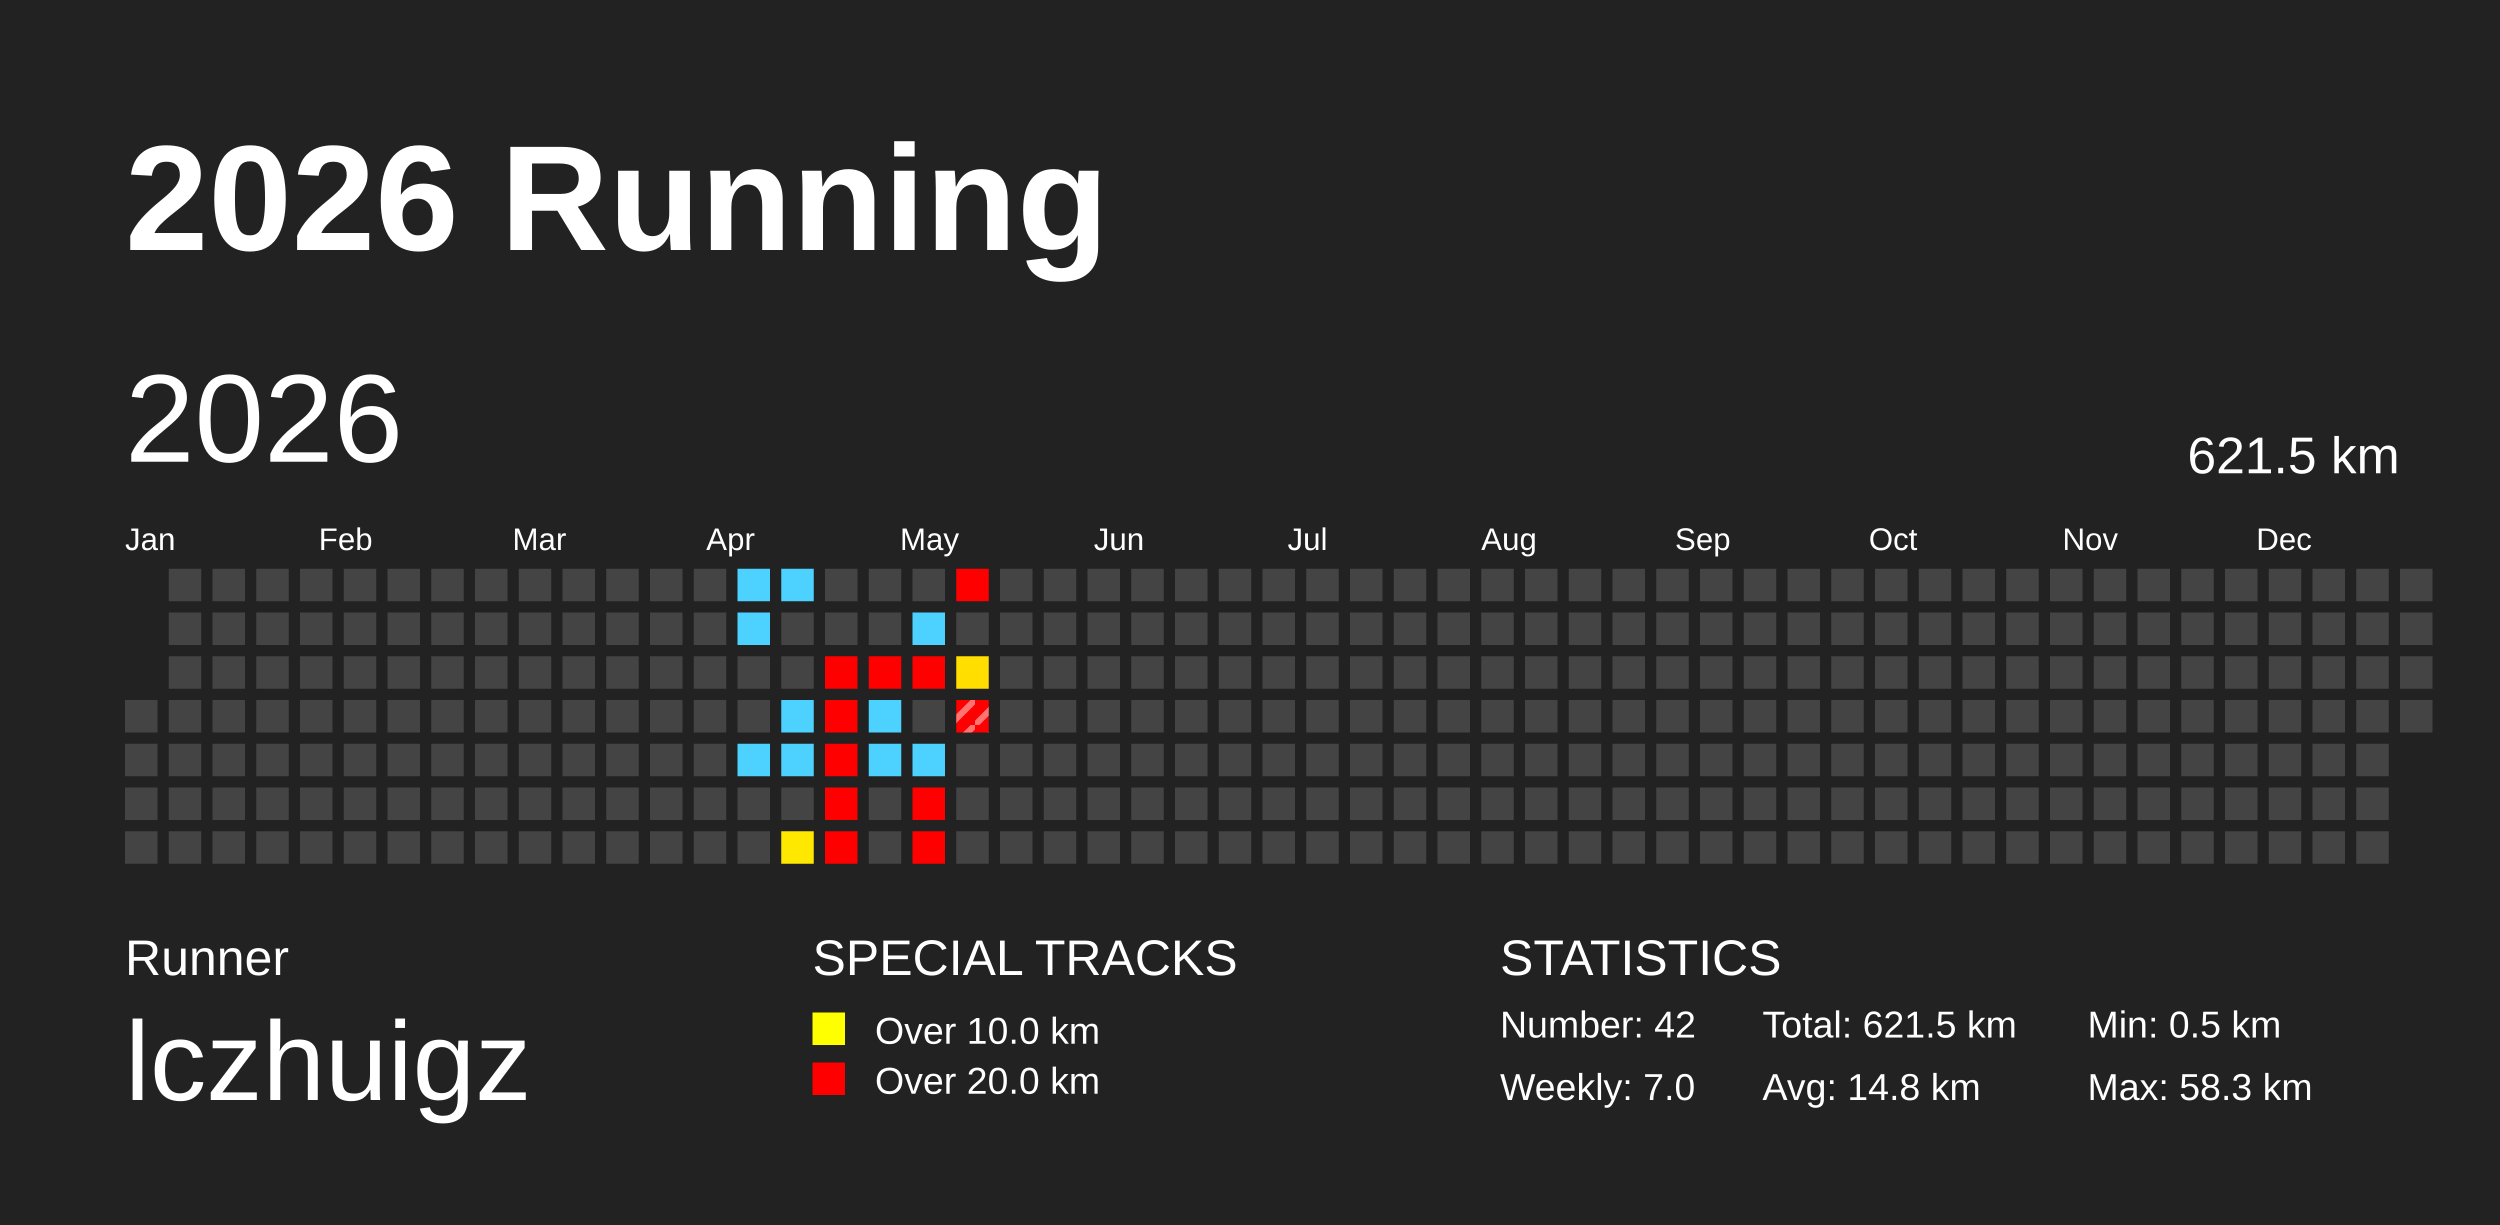
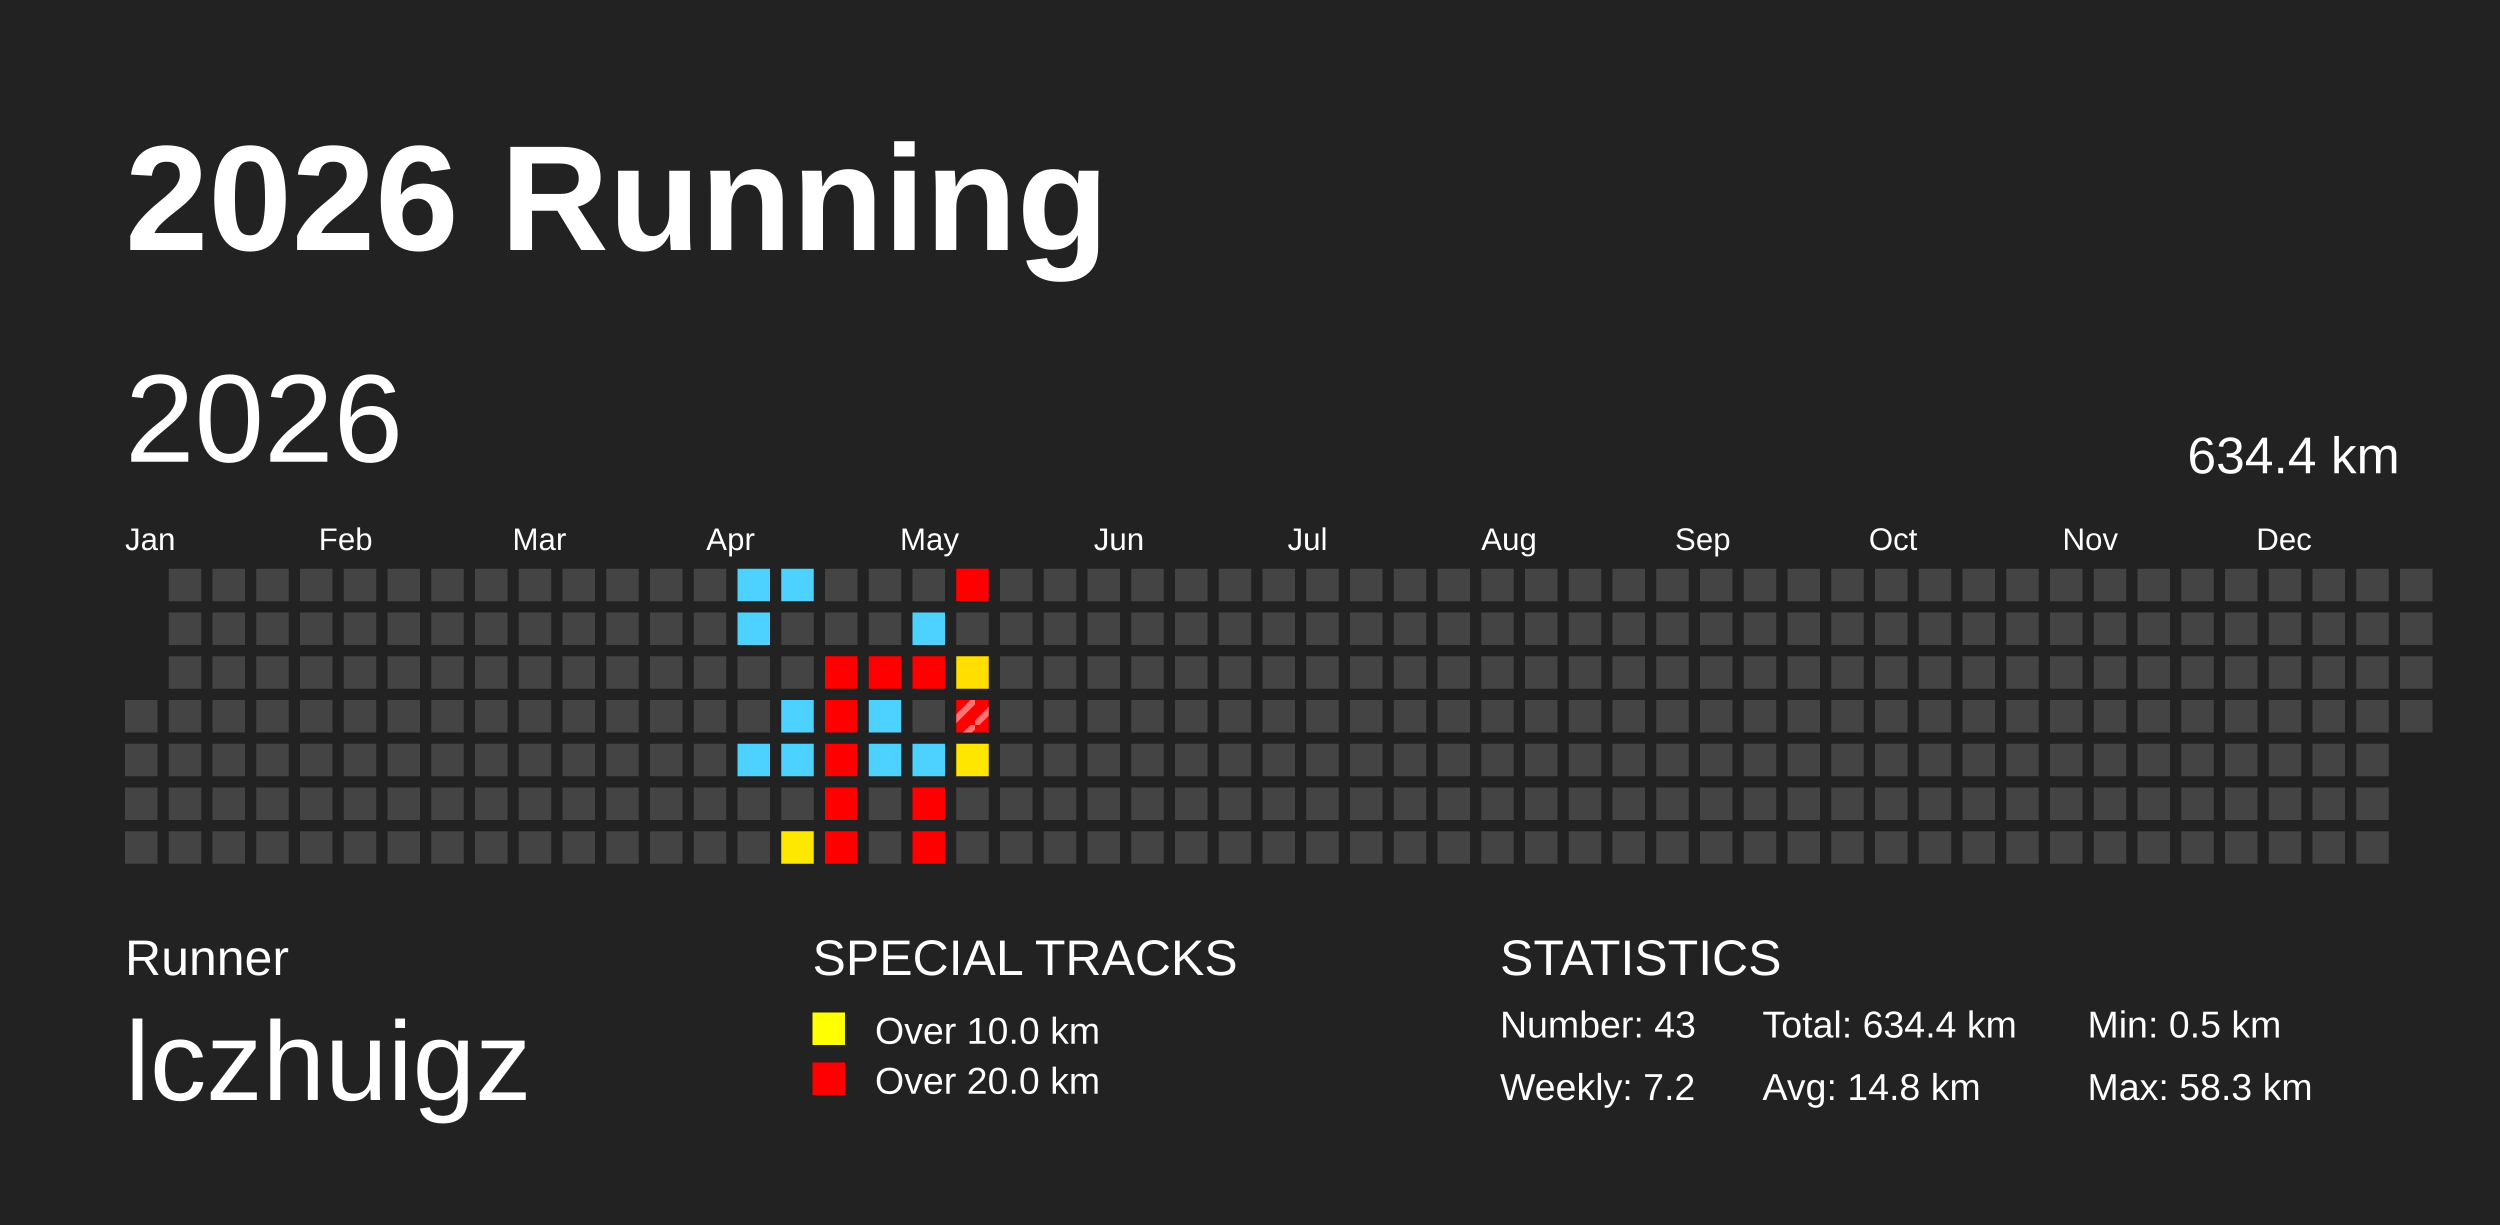
<svg xmlns="http://www.w3.org/2000/svg" baseProfile="full" height="98mm" version="1.1" viewBox="0,0,200,98" width="200mm">
  <defs>
    <pattern height="2" id="indoor-stripe" patternUnits="userSpaceOnUse" width="2">
      <line stroke="white" stroke-opacity="0.45" stroke-width="0.5" x1="0" x2="2" y1="2" y2="0" />
    </pattern>
  </defs>
  <rect fill="#222222" height="98" width="200" x="0" y="0" />
  <text fill="#FFFFFF" style="font-size:12px; font-family:Arial; font-weight:bold;" x="10" y="20">2026 Running</text>
  <text fill="#FFFFFF" style="font-size:4px; font-family:Arial" x="10" y="78">Runner</text>
  <text fill="#FFFFFF" style="font-size:9px; font-family:Arial" x="10" y="88">lczhuigz</text>
  <text fill="#FFFFFF" style="font-size:4px; font-family:Arial" x="65" y="78">SPECIAL TRACKS</text>
  <rect fill="yellow" height="2.6" width="2.6" x="65" y="81" />
  <text fill="#FFFFFF" style="font-size:3px; font-family:Arial" x="70" y="83.5">Over 10.0 km</text>
  <rect fill="red" height="2.6" width="2.6" x="65" y="85" />
  <text fill="#FFFFFF" style="font-size:3px; font-family:Arial" x="70" y="87.5">Over 20.0 km</text>
  <text fill="#FFFFFF" style="font-size:4px; font-family:Arial" x="120" y="78">STATISTICS</text>
-   <text fill="#FFFFFF" style="font-size:3px; font-family:Arial" x="120" y="83">Number: 42</text>
-   <text fill="#FFFFFF" style="font-size:3px; font-family:Arial" x="120" y="88">Weekly: 7.0</text>
-   <text fill="#FFFFFF" style="font-size:3px; font-family:Arial" x="141" y="83">Total: 621.5 km</text>
+   <text fill="#FFFFFF" style="font-size:3px; font-family:Arial" x="120" y="83">Number: 43</text>
+   <text fill="#FFFFFF" style="font-size:3px; font-family:Arial" x="120" y="88">Weekly: 7.2</text>
+   <text fill="#FFFFFF" style="font-size:3px; font-family:Arial" x="141" y="83">Total: 634.4 km</text>
  <text fill="#FFFFFF" style="font-size:3px; font-family:Arial" x="141" y="88">Avg: 14.8 km</text>
  <text fill="#FFFFFF" style="font-size:3px; font-family:Arial" x="167" y="83">Min: 0.5 km</text>
  <text fill="#FFFFFF" style="font-size:3px; font-family:Arial" x="167" y="88">Max: 58.3 km</text>
  <text dominant-baseline="hanging" fill="#FFFFFF" style="font-size:10.0px; font-family:Arial;" x="10" y="30">2026</text>
-   <text dominant-baseline="hanging" fill="#FFFFFF" style="font-size:4.125px; font-family:Arial;" x="175" y="35">621.5 km</text>
+   <text dominant-baseline="hanging" fill="#FFFFFF" style="font-size:4.125px; font-family:Arial;" x="175" y="35">634.4 km</text>
  <text fill="#FFFFFF" style="font-size:2.5px; font-family:Arial" x="10.0" y="44">Jan</text>
  <text fill="#FFFFFF" style="font-size:2.5px; font-family:Arial" x="25.5" y="44">Feb</text>
  <text fill="#FFFFFF" style="font-size:2.5px; font-family:Arial" x="41.0" y="44">Mar</text>
  <text fill="#FFFFFF" style="font-size:2.5px; font-family:Arial" x="56.5" y="44">Apr</text>
  <text fill="#FFFFFF" style="font-size:2.5px; font-family:Arial" x="72.0" y="44">May</text>
  <text fill="#FFFFFF" style="font-size:2.5px; font-family:Arial" x="87.5" y="44">Jun</text>
  <text fill="#FFFFFF" style="font-size:2.5px; font-family:Arial" x="103.0" y="44">Jul</text>
  <text fill="#FFFFFF" style="font-size:2.5px; font-family:Arial" x="118.5" y="44">Aug</text>
  <text fill="#FFFFFF" style="font-size:2.5px; font-family:Arial" x="134.0" y="44">Sep</text>
  <text fill="#FFFFFF" style="font-size:2.5px; font-family:Arial" x="149.5" y="44">Oct</text>
  <text fill="#FFFFFF" style="font-size:2.5px; font-family:Arial" x="165.0" y="44">Nov</text>
  <text fill="#FFFFFF" style="font-size:2.5px; font-family:Arial" x="180.5" y="44">Dec</text>
  <rect fill="#444444" height="2.6" width="2.6" x="10.0" y="56.0" />
  <rect fill="#444444" height="2.6" width="2.6" x="10.0" y="59.5" />
  <rect fill="#444444" height="2.6" width="2.6" x="10.0" y="63.0" />
  <rect fill="#444444" height="2.6" width="2.6" x="10.0" y="66.5" />
  <rect fill="#444444" height="2.6" width="2.6" x="13.5" y="45.5" />
  <rect fill="#444444" height="2.6" width="2.6" x="13.5" y="49.0" />
  <rect fill="#444444" height="2.6" width="2.6" x="13.5" y="52.5" />
  <rect fill="#444444" height="2.6" width="2.6" x="13.5" y="56.0" />
  <rect fill="#444444" height="2.6" width="2.6" x="13.5" y="59.5" />
  <rect fill="#444444" height="2.6" width="2.6" x="13.5" y="63.0" />
  <rect fill="#444444" height="2.6" width="2.6" x="13.5" y="66.5" />
  <rect fill="#444444" height="2.6" width="2.6" x="17.0" y="45.5" />
  <rect fill="#444444" height="2.6" width="2.6" x="17.0" y="49.0" />
  <rect fill="#444444" height="2.6" width="2.6" x="17.0" y="52.5" />
  <rect fill="#444444" height="2.6" width="2.6" x="17.0" y="56.0" />
  <rect fill="#444444" height="2.6" width="2.6" x="17.0" y="59.5" />
  <rect fill="#444444" height="2.6" width="2.6" x="17.0" y="63.0" />
  <rect fill="#444444" height="2.6" width="2.6" x="17.0" y="66.5" />
  <rect fill="#444444" height="2.6" width="2.6" x="20.5" y="45.5" />
  <rect fill="#444444" height="2.6" width="2.6" x="20.5" y="49.0" />
  <rect fill="#444444" height="2.6" width="2.6" x="20.5" y="52.5" />
  <rect fill="#444444" height="2.6" width="2.6" x="20.5" y="56.0" />
  <rect fill="#444444" height="2.6" width="2.6" x="20.5" y="59.5" />
  <rect fill="#444444" height="2.6" width="2.6" x="20.5" y="63.0" />
  <rect fill="#444444" height="2.6" width="2.6" x="20.5" y="66.5" />
  <rect fill="#444444" height="2.6" width="2.6" x="24.0" y="45.5" />
  <rect fill="#444444" height="2.6" width="2.6" x="24.0" y="49.0" />
  <rect fill="#444444" height="2.6" width="2.6" x="24.0" y="52.5" />
  <rect fill="#444444" height="2.6" width="2.6" x="24.0" y="56.0" />
  <rect fill="#444444" height="2.6" width="2.6" x="24.0" y="59.5" />
  <rect fill="#444444" height="2.6" width="2.6" x="24.0" y="63.0" />
  <rect fill="#444444" height="2.6" width="2.6" x="24.0" y="66.5" />
  <rect fill="#444444" height="2.6" width="2.6" x="27.5" y="45.5" />
  <rect fill="#444444" height="2.6" width="2.6" x="27.5" y="49.0" />
  <rect fill="#444444" height="2.6" width="2.6" x="27.5" y="52.5" />
  <rect fill="#444444" height="2.6" width="2.6" x="27.5" y="56.0" />
  <rect fill="#444444" height="2.6" width="2.6" x="27.5" y="59.5" />
  <rect fill="#444444" height="2.6" width="2.6" x="27.5" y="63.0" />
  <rect fill="#444444" height="2.6" width="2.6" x="27.5" y="66.5" />
  <rect fill="#444444" height="2.6" width="2.6" x="31.0" y="45.5" />
  <rect fill="#444444" height="2.6" width="2.6" x="31.0" y="49.0" />
  <rect fill="#444444" height="2.6" width="2.6" x="31.0" y="52.5" />
  <rect fill="#444444" height="2.6" width="2.6" x="31.0" y="56.0" />
  <rect fill="#444444" height="2.6" width="2.6" x="31.0" y="59.5" />
  <rect fill="#444444" height="2.6" width="2.6" x="31.0" y="63.0" />
  <rect fill="#444444" height="2.6" width="2.6" x="31.0" y="66.5" />
  <rect fill="#444444" height="2.6" width="2.6" x="34.5" y="45.5" />
  <rect fill="#444444" height="2.6" width="2.6" x="34.5" y="49.0" />
  <rect fill="#444444" height="2.6" width="2.6" x="34.5" y="52.5" />
  <rect fill="#444444" height="2.6" width="2.6" x="34.5" y="56.0" />
  <rect fill="#444444" height="2.6" width="2.6" x="34.5" y="59.5" />
  <rect fill="#444444" height="2.6" width="2.6" x="34.5" y="63.0" />
  <rect fill="#444444" height="2.6" width="2.6" x="34.5" y="66.5" />
  <rect fill="#444444" height="2.6" width="2.6" x="38.0" y="45.5" />
  <rect fill="#444444" height="2.6" width="2.6" x="38.0" y="49.0" />
  <rect fill="#444444" height="2.6" width="2.6" x="38.0" y="52.5" />
  <rect fill="#444444" height="2.6" width="2.6" x="38.0" y="56.0" />
  <rect fill="#444444" height="2.6" width="2.6" x="38.0" y="59.5" />
  <rect fill="#444444" height="2.6" width="2.6" x="38.0" y="63.0" />
  <rect fill="#444444" height="2.6" width="2.6" x="38.0" y="66.5" />
  <rect fill="#444444" height="2.6" width="2.6" x="41.5" y="45.5" />
  <rect fill="#444444" height="2.6" width="2.6" x="41.5" y="49.0" />
  <rect fill="#444444" height="2.6" width="2.6" x="41.5" y="52.5" />
  <rect fill="#444444" height="2.6" width="2.6" x="41.5" y="56.0" />
  <rect fill="#444444" height="2.6" width="2.6" x="41.5" y="59.5" />
  <rect fill="#444444" height="2.6" width="2.6" x="41.5" y="63.0" />
  <rect fill="#444444" height="2.6" width="2.6" x="41.5" y="66.5" />
  <rect fill="#444444" height="2.6" width="2.6" x="45.0" y="45.5" />
  <rect fill="#444444" height="2.6" width="2.6" x="45.0" y="49.0" />
  <rect fill="#444444" height="2.6" width="2.6" x="45.0" y="52.5" />
  <rect fill="#444444" height="2.6" width="2.6" x="45.0" y="56.0" />
  <rect fill="#444444" height="2.6" width="2.6" x="45.0" y="59.5" />
  <rect fill="#444444" height="2.6" width="2.6" x="45.0" y="63.0" />
  <rect fill="#444444" height="2.6" width="2.6" x="45.0" y="66.5" />
  <rect fill="#444444" height="2.6" width="2.6" x="48.5" y="45.5" />
  <rect fill="#444444" height="2.6" width="2.6" x="48.5" y="49.0" />
  <rect fill="#444444" height="2.6" width="2.6" x="48.5" y="52.5" />
  <rect fill="#444444" height="2.6" width="2.6" x="48.5" y="56.0" />
  <rect fill="#444444" height="2.6" width="2.6" x="48.5" y="59.5" />
  <rect fill="#444444" height="2.6" width="2.6" x="48.5" y="63.0" />
  <rect fill="#444444" height="2.6" width="2.6" x="48.5" y="66.5" />
  <rect fill="#444444" height="2.6" width="2.6" x="52.0" y="45.5" />
  <rect fill="#444444" height="2.6" width="2.6" x="52.0" y="49.0" />
  <rect fill="#444444" height="2.6" width="2.6" x="52.0" y="52.5" />
  <rect fill="#444444" height="2.6" width="2.6" x="52.0" y="56.0" />
  <rect fill="#444444" height="2.6" width="2.6" x="52.0" y="59.5" />
  <rect fill="#444444" height="2.6" width="2.6" x="52.0" y="63.0" />
  <rect fill="#444444" height="2.6" width="2.6" x="52.0" y="66.5" />
  <rect fill="#444444" height="2.6" width="2.6" x="55.5" y="45.5" />
  <rect fill="#444444" height="2.6" width="2.6" x="55.5" y="49.0" />
  <rect fill="#444444" height="2.6" width="2.6" x="55.5" y="52.5" />
  <rect fill="#444444" height="2.6" width="2.6" x="55.5" y="56.0" />
  <rect fill="#444444" height="2.6" width="2.6" x="55.5" y="59.5" />
  <rect fill="#444444" height="2.6" width="2.6" x="55.5" y="63.0" />
  <rect fill="#444444" height="2.6" width="2.6" x="55.5" y="66.5" />
  <rect fill="#4dd2ff" height="2.6" width="2.6" x="59.0" y="45.5" />
  <rect fill="#4dd2ff" height="2.6" width="2.6" x="59.0" y="49.0" />
  <rect fill="#444444" height="2.6" width="2.6" x="59.0" y="52.5" />
  <rect fill="#444444" height="2.6" width="2.6" x="59.0" y="56.0" />
  <rect fill="#4dd2ff" height="2.6" width="2.6" x="59.0" y="59.5" />
  <rect fill="#444444" height="2.6" width="2.6" x="59.0" y="63.0" />
  <rect fill="#444444" height="2.6" width="2.6" x="59.0" y="66.5" />
  <rect fill="#4dd2ff" height="2.6" width="2.6" x="62.5" y="45.5" />
  <rect fill="#444444" height="2.6" width="2.6" x="62.5" y="49.0" />
  <rect fill="#444444" height="2.6" width="2.6" x="62.5" y="52.5" />
  <rect fill="#4dd2ff" height="2.6" width="2.6" x="62.5" y="56.0" />
  <rect fill="#4dd2ff" height="2.6" width="2.6" x="62.5" y="59.5" />
  <rect fill="#444444" height="2.6" width="2.6" x="62.5" y="63.0" />
  <rect fill="#ffe800" height="2.6" width="2.6" x="62.5" y="66.5" />
  <rect fill="#444444" height="2.6" width="2.6" x="66.0" y="45.5" />
  <rect fill="#444444" height="2.6" width="2.6" x="66.0" y="49.0" />
  <rect fill="red" height="2.6" width="2.6" x="66.0" y="52.5" />
  <rect fill="red" height="2.6" width="2.6" x="66.0" y="56.0" />
  <rect fill="red" height="2.6" width="2.6" x="66.0" y="59.5" />
  <rect fill="red" height="2.6" width="2.6" x="66.0" y="63.0" />
  <rect fill="red" height="2.6" width="2.6" x="66.0" y="66.5" />
  <rect fill="#444444" height="2.6" width="2.6" x="69.5" y="45.5" />
  <rect fill="#444444" height="2.6" width="2.6" x="69.5" y="49.0" />
  <rect fill="red" height="2.6" width="2.6" x="69.5" y="52.5" />
  <rect fill="#4dd2ff" height="2.6" width="2.6" x="69.5" y="56.0" />
  <rect fill="#4dd2ff" height="2.6" width="2.6" x="69.5" y="59.5" />
  <rect fill="#444444" height="2.6" width="2.6" x="69.5" y="63.0" />
  <rect fill="#444444" height="2.6" width="2.6" x="69.5" y="66.5" />
  <rect fill="#444444" height="2.6" width="2.6" x="73.0" y="45.5" />
  <rect fill="#4dd2ff" height="2.6" width="2.6" x="73.0" y="49.0" />
  <rect fill="red" height="2.6" width="2.6" x="73.0" y="52.5" />
  <rect fill="#444444" height="2.6" width="2.6" x="73.0" y="56.0" />
  <rect fill="#4dd2ff" height="2.6" width="2.6" x="73.0" y="59.5" />
  <rect fill="red" height="2.6" width="2.6" x="73.0" y="63.0" />
  <rect fill="red" height="2.6" width="2.6" x="73.0" y="66.5" />
  <rect fill="red" height="2.6" width="2.6" x="76.5" y="45.5" />
  <rect fill="#444444" height="2.6" width="2.6" x="76.5" y="49.0" />
  <rect fill="#ffde00" height="2.6" width="2.6" x="76.5" y="52.5" />
  <rect fill="red" height="2.6" width="2.6" x="76.5" y="56.0" />
  <rect fill="url(#indoor-stripe)" height="2.6" style="pointer-events: none;" width="2.6" x="76.5" y="56.0" />
-   <rect fill="#444444" height="2.6" width="2.6" x="76.5" y="59.5" />
+   <rect fill="#ffe600" height="2.6" width="2.6" x="76.5" y="59.5" />
  <rect fill="#444444" height="2.6" width="2.6" x="76.5" y="63.0" />
  <rect fill="#444444" height="2.6" width="2.6" x="76.5" y="66.5" />
  <rect fill="#444444" height="2.6" width="2.6" x="80.0" y="45.5" />
  <rect fill="#444444" height="2.6" width="2.6" x="80.0" y="49.0" />
  <rect fill="#444444" height="2.6" width="2.6" x="80.0" y="52.5" />
  <rect fill="#444444" height="2.6" width="2.6" x="80.0" y="56.0" />
  <rect fill="#444444" height="2.6" width="2.6" x="80.0" y="59.5" />
  <rect fill="#444444" height="2.6" width="2.6" x="80.0" y="63.0" />
  <rect fill="#444444" height="2.6" width="2.6" x="80.0" y="66.5" />
  <rect fill="#444444" height="2.6" width="2.6" x="83.5" y="45.5" />
  <rect fill="#444444" height="2.6" width="2.6" x="83.5" y="49.0" />
  <rect fill="#444444" height="2.6" width="2.6" x="83.5" y="52.5" />
  <rect fill="#444444" height="2.6" width="2.6" x="83.5" y="56.0" />
  <rect fill="#444444" height="2.6" width="2.6" x="83.5" y="59.5" />
  <rect fill="#444444" height="2.6" width="2.6" x="83.5" y="63.0" />
  <rect fill="#444444" height="2.6" width="2.6" x="83.5" y="66.5" />
  <rect fill="#444444" height="2.6" width="2.6" x="87.0" y="45.5" />
  <rect fill="#444444" height="2.6" width="2.6" x="87.0" y="49.0" />
  <rect fill="#444444" height="2.6" width="2.6" x="87.0" y="52.5" />
  <rect fill="#444444" height="2.6" width="2.6" x="87.0" y="56.0" />
  <rect fill="#444444" height="2.6" width="2.6" x="87.0" y="59.5" />
  <rect fill="#444444" height="2.6" width="2.6" x="87.0" y="63.0" />
  <rect fill="#444444" height="2.6" width="2.6" x="87.0" y="66.5" />
  <rect fill="#444444" height="2.6" width="2.6" x="90.5" y="45.5" />
  <rect fill="#444444" height="2.6" width="2.6" x="90.5" y="49.0" />
  <rect fill="#444444" height="2.6" width="2.6" x="90.5" y="52.5" />
  <rect fill="#444444" height="2.6" width="2.6" x="90.5" y="56.0" />
  <rect fill="#444444" height="2.6" width="2.6" x="90.5" y="59.5" />
  <rect fill="#444444" height="2.6" width="2.6" x="90.5" y="63.0" />
  <rect fill="#444444" height="2.6" width="2.6" x="90.5" y="66.5" />
  <rect fill="#444444" height="2.6" width="2.6" x="94.0" y="45.5" />
  <rect fill="#444444" height="2.6" width="2.6" x="94.0" y="49.0" />
  <rect fill="#444444" height="2.6" width="2.6" x="94.0" y="52.5" />
  <rect fill="#444444" height="2.6" width="2.6" x="94.0" y="56.0" />
  <rect fill="#444444" height="2.6" width="2.6" x="94.0" y="59.5" />
  <rect fill="#444444" height="2.6" width="2.6" x="94.0" y="63.0" />
  <rect fill="#444444" height="2.6" width="2.6" x="94.0" y="66.5" />
  <rect fill="#444444" height="2.6" width="2.6" x="97.5" y="45.5" />
  <rect fill="#444444" height="2.6" width="2.6" x="97.5" y="49.0" />
  <rect fill="#444444" height="2.6" width="2.6" x="97.5" y="52.5" />
  <rect fill="#444444" height="2.6" width="2.6" x="97.5" y="56.0" />
  <rect fill="#444444" height="2.6" width="2.6" x="97.5" y="59.5" />
  <rect fill="#444444" height="2.6" width="2.6" x="97.5" y="63.0" />
  <rect fill="#444444" height="2.6" width="2.6" x="97.5" y="66.5" />
  <rect fill="#444444" height="2.6" width="2.6" x="101.0" y="45.5" />
  <rect fill="#444444" height="2.6" width="2.6" x="101.0" y="49.0" />
  <rect fill="#444444" height="2.6" width="2.6" x="101.0" y="52.5" />
  <rect fill="#444444" height="2.6" width="2.6" x="101.0" y="56.0" />
  <rect fill="#444444" height="2.6" width="2.6" x="101.0" y="59.5" />
  <rect fill="#444444" height="2.6" width="2.6" x="101.0" y="63.0" />
  <rect fill="#444444" height="2.6" width="2.6" x="101.0" y="66.5" />
  <rect fill="#444444" height="2.6" width="2.6" x="104.5" y="45.5" />
  <rect fill="#444444" height="2.6" width="2.6" x="104.5" y="49.0" />
  <rect fill="#444444" height="2.6" width="2.6" x="104.5" y="52.5" />
  <rect fill="#444444" height="2.6" width="2.6" x="104.5" y="56.0" />
  <rect fill="#444444" height="2.6" width="2.6" x="104.5" y="59.5" />
  <rect fill="#444444" height="2.6" width="2.6" x="104.5" y="63.0" />
  <rect fill="#444444" height="2.6" width="2.6" x="104.5" y="66.5" />
  <rect fill="#444444" height="2.6" width="2.6" x="108.0" y="45.5" />
  <rect fill="#444444" height="2.6" width="2.6" x="108.0" y="49.0" />
  <rect fill="#444444" height="2.6" width="2.6" x="108.0" y="52.5" />
  <rect fill="#444444" height="2.6" width="2.6" x="108.0" y="56.0" />
  <rect fill="#444444" height="2.6" width="2.6" x="108.0" y="59.5" />
  <rect fill="#444444" height="2.6" width="2.6" x="108.0" y="63.0" />
  <rect fill="#444444" height="2.6" width="2.6" x="108.0" y="66.5" />
  <rect fill="#444444" height="2.6" width="2.6" x="111.5" y="45.5" />
  <rect fill="#444444" height="2.6" width="2.6" x="111.5" y="49.0" />
  <rect fill="#444444" height="2.6" width="2.6" x="111.5" y="52.5" />
  <rect fill="#444444" height="2.6" width="2.6" x="111.5" y="56.0" />
  <rect fill="#444444" height="2.6" width="2.6" x="111.5" y="59.5" />
  <rect fill="#444444" height="2.6" width="2.6" x="111.5" y="63.0" />
  <rect fill="#444444" height="2.6" width="2.6" x="111.5" y="66.5" />
  <rect fill="#444444" height="2.6" width="2.6" x="115.0" y="45.5" />
  <rect fill="#444444" height="2.6" width="2.6" x="115.0" y="49.0" />
  <rect fill="#444444" height="2.6" width="2.6" x="115.0" y="52.5" />
  <rect fill="#444444" height="2.6" width="2.6" x="115.0" y="56.0" />
  <rect fill="#444444" height="2.6" width="2.6" x="115.0" y="59.5" />
  <rect fill="#444444" height="2.6" width="2.6" x="115.0" y="63.0" />
  <rect fill="#444444" height="2.6" width="2.6" x="115.0" y="66.5" />
  <rect fill="#444444" height="2.6" width="2.6" x="118.5" y="45.5" />
  <rect fill="#444444" height="2.6" width="2.6" x="118.5" y="49.0" />
  <rect fill="#444444" height="2.6" width="2.6" x="118.5" y="52.5" />
  <rect fill="#444444" height="2.6" width="2.6" x="118.5" y="56.0" />
  <rect fill="#444444" height="2.6" width="2.6" x="118.5" y="59.5" />
  <rect fill="#444444" height="2.6" width="2.6" x="118.5" y="63.0" />
  <rect fill="#444444" height="2.6" width="2.6" x="118.5" y="66.5" />
  <rect fill="#444444" height="2.6" width="2.6" x="122.0" y="45.5" />
  <rect fill="#444444" height="2.6" width="2.6" x="122.0" y="49.0" />
  <rect fill="#444444" height="2.6" width="2.6" x="122.0" y="52.5" />
  <rect fill="#444444" height="2.6" width="2.6" x="122.0" y="56.0" />
  <rect fill="#444444" height="2.6" width="2.6" x="122.0" y="59.5" />
  <rect fill="#444444" height="2.6" width="2.6" x="122.0" y="63.0" />
  <rect fill="#444444" height="2.6" width="2.6" x="122.0" y="66.5" />
  <rect fill="#444444" height="2.6" width="2.6" x="125.5" y="45.5" />
  <rect fill="#444444" height="2.6" width="2.6" x="125.5" y="49.0" />
  <rect fill="#444444" height="2.6" width="2.6" x="125.5" y="52.5" />
  <rect fill="#444444" height="2.6" width="2.6" x="125.5" y="56.0" />
  <rect fill="#444444" height="2.6" width="2.6" x="125.5" y="59.5" />
  <rect fill="#444444" height="2.6" width="2.6" x="125.5" y="63.0" />
  <rect fill="#444444" height="2.6" width="2.6" x="125.5" y="66.5" />
  <rect fill="#444444" height="2.6" width="2.6" x="129.0" y="45.5" />
  <rect fill="#444444" height="2.6" width="2.6" x="129.0" y="49.0" />
  <rect fill="#444444" height="2.6" width="2.6" x="129.0" y="52.5" />
  <rect fill="#444444" height="2.6" width="2.6" x="129.0" y="56.0" />
  <rect fill="#444444" height="2.6" width="2.6" x="129.0" y="59.5" />
  <rect fill="#444444" height="2.6" width="2.6" x="129.0" y="63.0" />
  <rect fill="#444444" height="2.6" width="2.6" x="129.0" y="66.5" />
  <rect fill="#444444" height="2.6" width="2.6" x="132.5" y="45.5" />
  <rect fill="#444444" height="2.6" width="2.6" x="132.5" y="49.0" />
  <rect fill="#444444" height="2.6" width="2.6" x="132.5" y="52.5" />
  <rect fill="#444444" height="2.6" width="2.6" x="132.5" y="56.0" />
  <rect fill="#444444" height="2.6" width="2.6" x="132.5" y="59.5" />
  <rect fill="#444444" height="2.6" width="2.6" x="132.5" y="63.0" />
  <rect fill="#444444" height="2.6" width="2.6" x="132.5" y="66.5" />
  <rect fill="#444444" height="2.6" width="2.6" x="136.0" y="45.5" />
  <rect fill="#444444" height="2.6" width="2.6" x="136.0" y="49.0" />
  <rect fill="#444444" height="2.6" width="2.6" x="136.0" y="52.5" />
  <rect fill="#444444" height="2.6" width="2.6" x="136.0" y="56.0" />
  <rect fill="#444444" height="2.6" width="2.6" x="136.0" y="59.5" />
  <rect fill="#444444" height="2.6" width="2.6" x="136.0" y="63.0" />
  <rect fill="#444444" height="2.6" width="2.6" x="136.0" y="66.5" />
  <rect fill="#444444" height="2.6" width="2.6" x="139.5" y="45.5" />
  <rect fill="#444444" height="2.6" width="2.6" x="139.5" y="49.0" />
  <rect fill="#444444" height="2.6" width="2.6" x="139.5" y="52.5" />
  <rect fill="#444444" height="2.6" width="2.6" x="139.5" y="56.0" />
  <rect fill="#444444" height="2.6" width="2.6" x="139.5" y="59.5" />
  <rect fill="#444444" height="2.6" width="2.6" x="139.5" y="63.0" />
  <rect fill="#444444" height="2.6" width="2.6" x="139.5" y="66.5" />
  <rect fill="#444444" height="2.6" width="2.6" x="143.0" y="45.5" />
  <rect fill="#444444" height="2.6" width="2.6" x="143.0" y="49.0" />
  <rect fill="#444444" height="2.6" width="2.6" x="143.0" y="52.5" />
  <rect fill="#444444" height="2.6" width="2.6" x="143.0" y="56.0" />
  <rect fill="#444444" height="2.6" width="2.6" x="143.0" y="59.5" />
  <rect fill="#444444" height="2.6" width="2.6" x="143.0" y="63.0" />
  <rect fill="#444444" height="2.6" width="2.6" x="143.0" y="66.5" />
  <rect fill="#444444" height="2.6" width="2.6" x="146.5" y="45.5" />
  <rect fill="#444444" height="2.6" width="2.6" x="146.5" y="49.0" />
  <rect fill="#444444" height="2.6" width="2.6" x="146.5" y="52.5" />
  <rect fill="#444444" height="2.6" width="2.6" x="146.5" y="56.0" />
  <rect fill="#444444" height="2.6" width="2.6" x="146.5" y="59.5" />
  <rect fill="#444444" height="2.6" width="2.6" x="146.5" y="63.0" />
  <rect fill="#444444" height="2.6" width="2.6" x="146.5" y="66.5" />
  <rect fill="#444444" height="2.6" width="2.6" x="150.0" y="45.5" />
  <rect fill="#444444" height="2.6" width="2.6" x="150.0" y="49.0" />
  <rect fill="#444444" height="2.6" width="2.6" x="150.0" y="52.5" />
  <rect fill="#444444" height="2.6" width="2.6" x="150.0" y="56.0" />
  <rect fill="#444444" height="2.6" width="2.6" x="150.0" y="59.5" />
  <rect fill="#444444" height="2.6" width="2.6" x="150.0" y="63.0" />
  <rect fill="#444444" height="2.6" width="2.6" x="150.0" y="66.5" />
  <rect fill="#444444" height="2.6" width="2.6" x="153.5" y="45.5" />
  <rect fill="#444444" height="2.6" width="2.6" x="153.5" y="49.0" />
  <rect fill="#444444" height="2.6" width="2.6" x="153.5" y="52.5" />
  <rect fill="#444444" height="2.6" width="2.6" x="153.5" y="56.0" />
  <rect fill="#444444" height="2.6" width="2.6" x="153.5" y="59.5" />
  <rect fill="#444444" height="2.6" width="2.6" x="153.5" y="63.0" />
  <rect fill="#444444" height="2.6" width="2.6" x="153.5" y="66.5" />
  <rect fill="#444444" height="2.6" width="2.6" x="157.0" y="45.5" />
  <rect fill="#444444" height="2.6" width="2.6" x="157.0" y="49.0" />
  <rect fill="#444444" height="2.6" width="2.6" x="157.0" y="52.5" />
  <rect fill="#444444" height="2.6" width="2.6" x="157.0" y="56.0" />
  <rect fill="#444444" height="2.6" width="2.6" x="157.0" y="59.5" />
  <rect fill="#444444" height="2.6" width="2.6" x="157.0" y="63.0" />
  <rect fill="#444444" height="2.6" width="2.6" x="157.0" y="66.5" />
  <rect fill="#444444" height="2.6" width="2.6" x="160.5" y="45.5" />
  <rect fill="#444444" height="2.6" width="2.6" x="160.5" y="49.0" />
  <rect fill="#444444" height="2.6" width="2.6" x="160.5" y="52.5" />
  <rect fill="#444444" height="2.6" width="2.6" x="160.5" y="56.0" />
  <rect fill="#444444" height="2.6" width="2.6" x="160.5" y="59.5" />
  <rect fill="#444444" height="2.6" width="2.6" x="160.5" y="63.0" />
  <rect fill="#444444" height="2.6" width="2.6" x="160.5" y="66.5" />
  <rect fill="#444444" height="2.6" width="2.6" x="164.0" y="45.5" />
  <rect fill="#444444" height="2.6" width="2.6" x="164.0" y="49.0" />
  <rect fill="#444444" height="2.6" width="2.6" x="164.0" y="52.5" />
  <rect fill="#444444" height="2.6" width="2.6" x="164.0" y="56.0" />
  <rect fill="#444444" height="2.6" width="2.6" x="164.0" y="59.5" />
  <rect fill="#444444" height="2.6" width="2.6" x="164.0" y="63.0" />
  <rect fill="#444444" height="2.6" width="2.6" x="164.0" y="66.5" />
  <rect fill="#444444" height="2.6" width="2.6" x="167.5" y="45.5" />
  <rect fill="#444444" height="2.6" width="2.6" x="167.5" y="49.0" />
  <rect fill="#444444" height="2.6" width="2.6" x="167.5" y="52.5" />
  <rect fill="#444444" height="2.6" width="2.6" x="167.5" y="56.0" />
  <rect fill="#444444" height="2.6" width="2.6" x="167.5" y="59.5" />
  <rect fill="#444444" height="2.6" width="2.6" x="167.5" y="63.0" />
  <rect fill="#444444" height="2.6" width="2.6" x="167.5" y="66.5" />
  <rect fill="#444444" height="2.6" width="2.6" x="171.0" y="45.5" />
  <rect fill="#444444" height="2.6" width="2.6" x="171.0" y="49.0" />
  <rect fill="#444444" height="2.6" width="2.6" x="171.0" y="52.5" />
  <rect fill="#444444" height="2.6" width="2.6" x="171.0" y="56.0" />
  <rect fill="#444444" height="2.6" width="2.6" x="171.0" y="59.5" />
  <rect fill="#444444" height="2.6" width="2.6" x="171.0" y="63.0" />
  <rect fill="#444444" height="2.6" width="2.6" x="171.0" y="66.5" />
  <rect fill="#444444" height="2.6" width="2.6" x="174.5" y="45.5" />
  <rect fill="#444444" height="2.6" width="2.6" x="174.5" y="49.0" />
  <rect fill="#444444" height="2.6" width="2.6" x="174.5" y="52.5" />
  <rect fill="#444444" height="2.6" width="2.6" x="174.5" y="56.0" />
  <rect fill="#444444" height="2.6" width="2.6" x="174.5" y="59.5" />
  <rect fill="#444444" height="2.6" width="2.6" x="174.5" y="63.0" />
  <rect fill="#444444" height="2.6" width="2.6" x="174.5" y="66.5" />
  <rect fill="#444444" height="2.6" width="2.6" x="178.0" y="45.5" />
  <rect fill="#444444" height="2.6" width="2.6" x="178.0" y="49.0" />
  <rect fill="#444444" height="2.6" width="2.6" x="178.0" y="52.5" />
  <rect fill="#444444" height="2.6" width="2.6" x="178.0" y="56.0" />
  <rect fill="#444444" height="2.6" width="2.6" x="178.0" y="59.5" />
  <rect fill="#444444" height="2.6" width="2.6" x="178.0" y="63.0" />
  <rect fill="#444444" height="2.6" width="2.6" x="178.0" y="66.5" />
  <rect fill="#444444" height="2.6" width="2.6" x="181.5" y="45.5" />
  <rect fill="#444444" height="2.6" width="2.6" x="181.5" y="49.0" />
  <rect fill="#444444" height="2.6" width="2.6" x="181.5" y="52.5" />
  <rect fill="#444444" height="2.6" width="2.6" x="181.5" y="56.0" />
  <rect fill="#444444" height="2.6" width="2.6" x="181.5" y="59.5" />
  <rect fill="#444444" height="2.6" width="2.6" x="181.5" y="63.0" />
  <rect fill="#444444" height="2.6" width="2.6" x="181.5" y="66.5" />
  <rect fill="#444444" height="2.6" width="2.6" x="185.0" y="45.5" />
  <rect fill="#444444" height="2.6" width="2.6" x="185.0" y="49.0" />
  <rect fill="#444444" height="2.6" width="2.6" x="185.0" y="52.5" />
  <rect fill="#444444" height="2.6" width="2.6" x="185.0" y="56.0" />
  <rect fill="#444444" height="2.6" width="2.6" x="185.0" y="59.5" />
  <rect fill="#444444" height="2.6" width="2.6" x="185.0" y="63.0" />
  <rect fill="#444444" height="2.6" width="2.6" x="185.0" y="66.5" />
  <rect fill="#444444" height="2.6" width="2.6" x="188.5" y="45.5" />
  <rect fill="#444444" height="2.6" width="2.6" x="188.5" y="49.0" />
  <rect fill="#444444" height="2.6" width="2.6" x="188.5" y="52.5" />
  <rect fill="#444444" height="2.6" width="2.6" x="188.5" y="56.0" />
  <rect fill="#444444" height="2.6" width="2.6" x="188.5" y="59.5" />
  <rect fill="#444444" height="2.6" width="2.6" x="188.5" y="63.0" />
  <rect fill="#444444" height="2.6" width="2.6" x="188.5" y="66.5" />
  <rect fill="#444444" height="2.6" width="2.6" x="192.0" y="45.5" />
  <rect fill="#444444" height="2.6" width="2.6" x="192.0" y="49.0" />
  <rect fill="#444444" height="2.6" width="2.6" x="192.0" y="52.5" />
  <rect fill="#444444" height="2.6" width="2.6" x="192.0" y="56.0" />
</svg>
